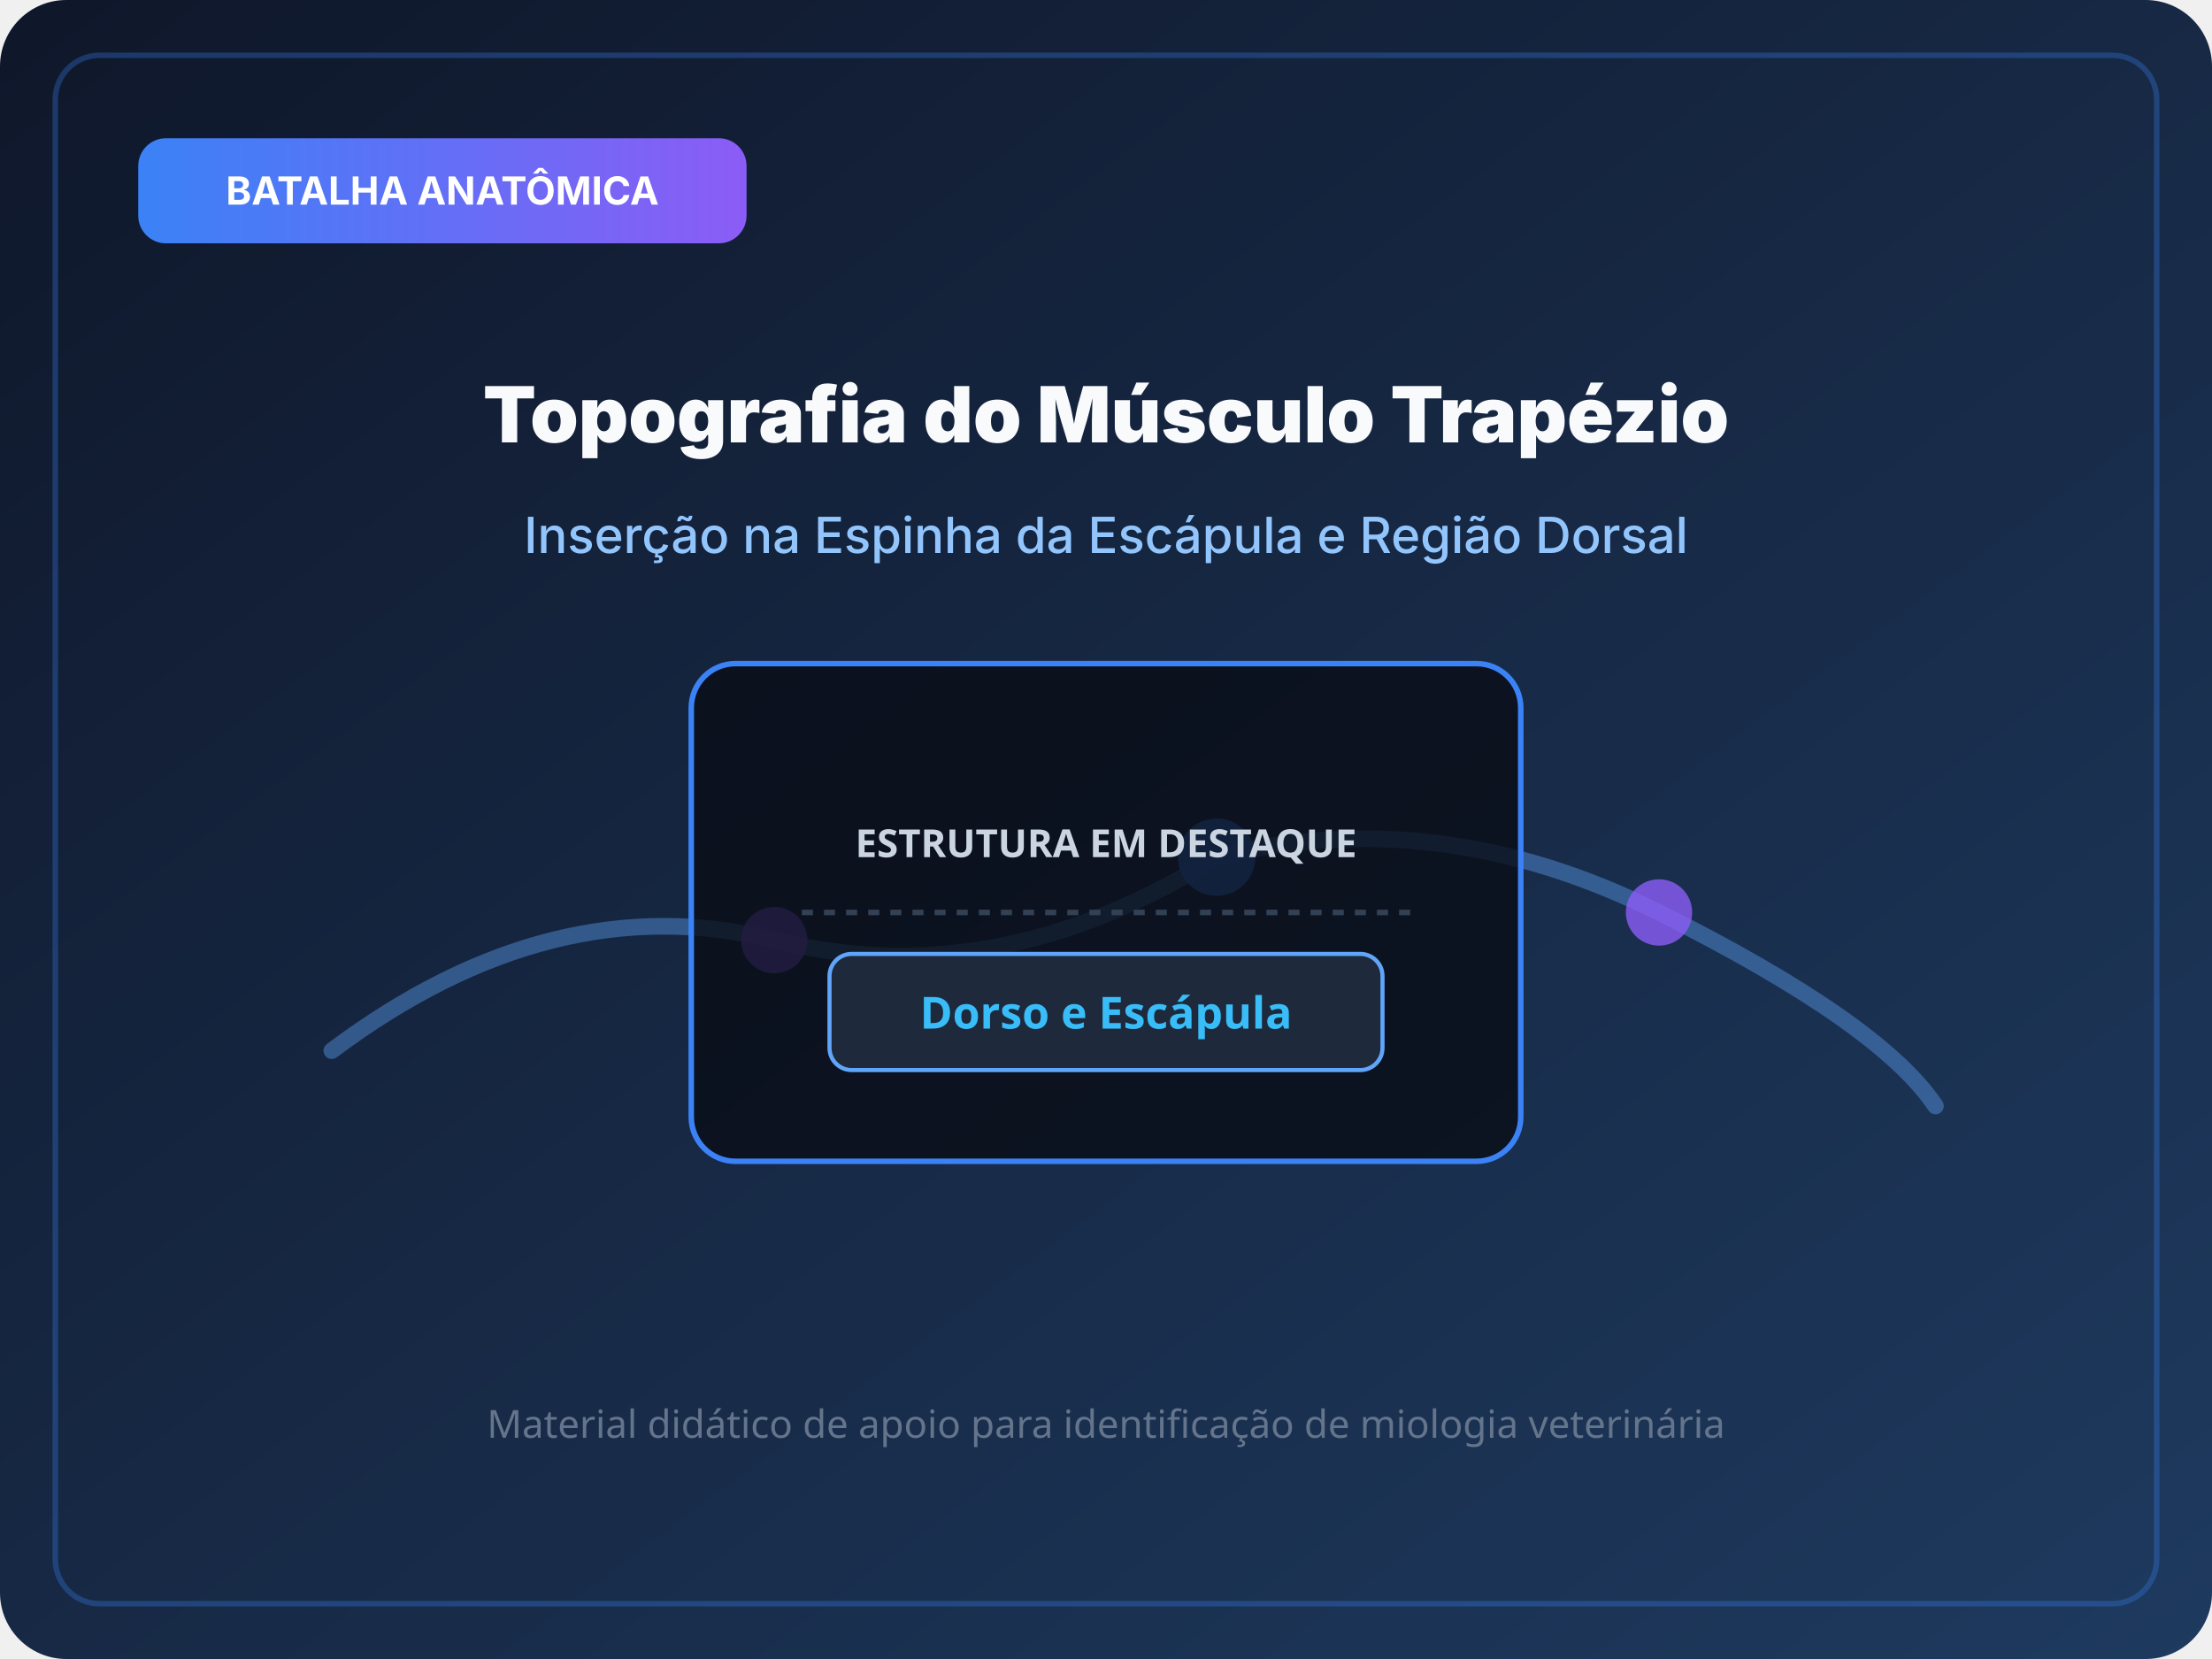
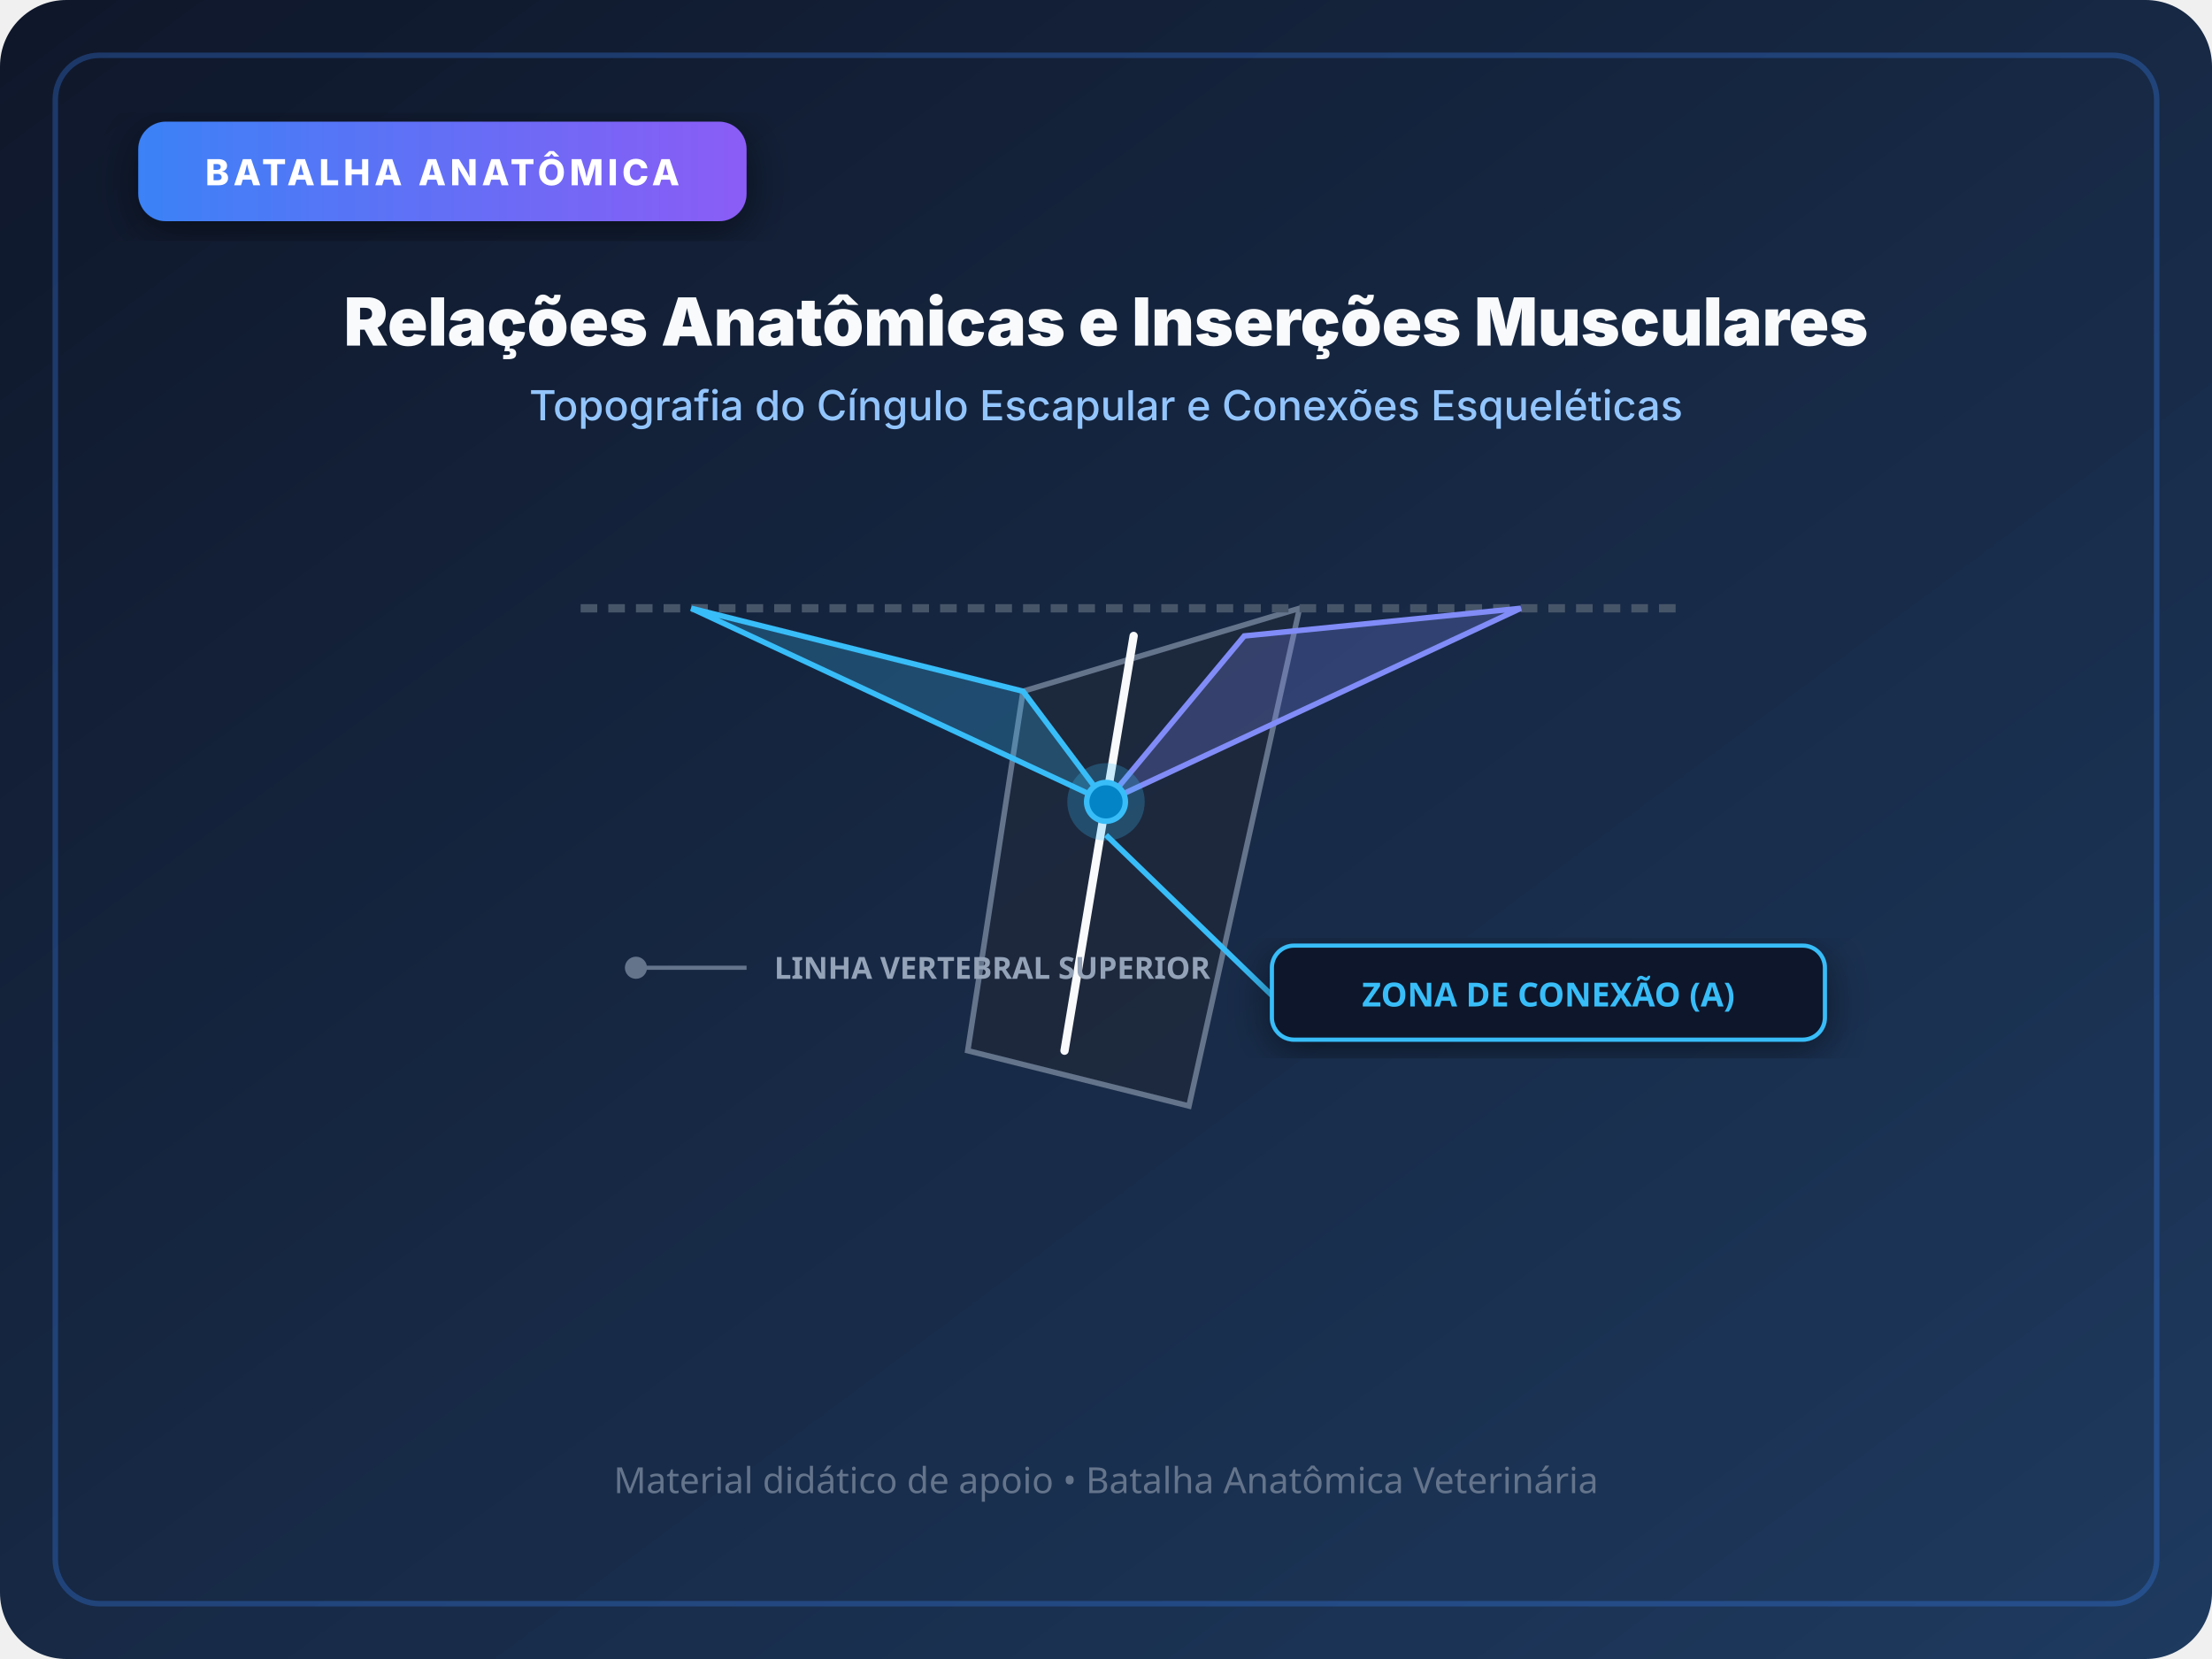
<svg xmlns="http://www.w3.org/2000/svg" viewBox="0 0 800 600" width="800" height="600">
  <defs>
-     <linearGradient id="bg" x1="0%" y1="0%" x2="100%" y2="100%">
+     <linearGradient id="bg_q7" x1="0%" y1="0%" x2="100%" y2="100%">
      <stop offset="0%" stop-color="#0f172a" />
      <stop offset="100%" stop-color="#1e3a5f" />
    </linearGradient>
-     <linearGradient id="accent" x1="0%" y1="0%" x2="100%" y2="0%">
+     <linearGradient id="accent_q7" x1="0%" y1="0%" x2="100%" y2="0%">
      <stop offset="0%" stop-color="#3b82f6" />
      <stop offset="100%" stop-color="#8b5cf6" />
    </linearGradient>
+     <filter id="shadow_q7" x="-20%" y="-20%" width="140%" height="140%">
+       <feDropShadow dx="0" dy="4" stdDeviation="8" flood-color="#000000" flood-opacity="0.5" />
+     </filter>
  </defs>
-   <rect width="800" height="600" fill="url(#bg)" rx="24" />
+   <rect width="800" height="600" fill="url(#bg_q7)" rx="24" />
  <rect x="20" y="20" width="760" height="560" fill="none" stroke="#3b82f6" stroke-opacity="0.3" stroke-width="2" rx="16" />
-   <path d="M 120 380 Q 200 320 280 340 T 440 310 Q 520 290 600 330 T 700 400" fill="none" stroke="#60a5fa" stroke-width="6" stroke-linecap="round" opacity="0.4" />
-   <circle cx="280" cy="340" r="12" fill="#8b5cf6" opacity="0.8" />
-   <circle cx="440" cy="310" r="14" fill="#3b82f6" opacity="0.8" />
-   <circle cx="600" cy="330" r="12" fill="#8b5cf6" opacity="0.8" />
-   <rect x="50" y="50" width="220" height="38" rx="10" fill="url(#accent)" />
-   <text x="160" y="74" fill="#ffffff" font-family="system-ui, -apple-system, sans-serif" font-size="14" font-weight="bold" text-anchor="middle">BATALHA ANATÔMICA</text>
-   <text x="400" y="160" fill="#f8fafc" font-family="system-ui, -apple-system, sans-serif" font-size="28" font-weight="900" text-anchor="middle">Topografia do Músculo Trapézio</text>
-   <text x="400" y="200" fill="#93c5fd" font-family="system-ui, -apple-system, sans-serif" font-size="18" font-weight="500" text-anchor="middle">Inserção na Espinha da Escápula e Região Dorsal</text>
-   <g transform="translate(250, 240)">
-     <rect width="300" height="180" rx="16" fill="#090d16" fill-opacity="0.8" stroke="#3b82f6" stroke-width="2" />
-     <path d="M 40 90 L 260 90" stroke="#334155" stroke-dasharray="4,4" stroke-width="2" />
-     <text x="150" y="70" fill="#cbd5e1" font-family="system-ui, sans-serif" font-size="14" font-weight="bold" text-anchor="middle">ESTRUTURA EM DESTAQUE</text>
-     <rect x="50" y="105" width="200" height="42" rx="8" fill="#1e293b" stroke="#60a5fa" stroke-width="1.5" />
-     <text x="150" y="132" fill="#38bdf8" font-family="system-ui, sans-serif" font-size="16" font-weight="bold" text-anchor="middle">Dorso e Escápula</text>
+   <rect x="50" y="44" width="220" height="36" rx="10" fill="url(#accent_q7)" filter="url(#shadow_q7)" />
+   <text x="160" y="67" fill="#ffffff" font-family="system-ui, -apple-system, sans-serif" font-size="13" font-weight="800" letter-spacing="1.5" text-anchor="middle">BATALHA ANATÔMICA</text>
+   <text x="400" y="125" fill="#f8fafc" font-family="system-ui, -apple-system, sans-serif" font-size="24" font-weight="900" text-anchor="middle">Relações Anatômicas e Inserções Musculares</text>
+   <text x="400" y="152" fill="#93c5fd" font-family="system-ui, -apple-system, sans-serif" font-size="15" font-weight="500" text-anchor="middle">Topografia do Cíngulo Escapular e Conexões Esqueléticas</text>
+   <g transform="translate(130, 170)">
+     <path d="M 240 80 L 340 50 L 300 230 L 220 210 Z" fill="#1e293b" fill-opacity="0.8" stroke="#64748b" stroke-width="2" />
+     <path d="M 280 60 L 255 210" stroke="#f8fafc" stroke-width="3" stroke-linecap="round" />
+     <line x1="80" y1="50" x2="480" y2="50" stroke="#475569" stroke-width="3" stroke-dasharray="6,4" />
+     <path d="M 120 50 L 270 120 L 240 80 Z" fill="#38bdf8" fill-opacity="0.25" stroke="#38bdf8" stroke-width="2" />
+     <path d="M 270 120 L 420 50 L 320 60 Z" fill="#818cf8" fill-opacity="0.25" stroke="#818cf8" stroke-width="2" />
+     <g transform="translate(270, 120)">
+       <circle cx="0" cy="0" r="14" fill="#38bdf8" fill-opacity="0.25" />
+       <circle cx="0" cy="0" r="7" fill="#0284c7" stroke="#38bdf8" stroke-width="2" />
+       <line x1="0" y1="12" x2="60" y2="70" stroke="#38bdf8" stroke-width="2" />
+       <rect x="60" y="52" width="200" height="34" rx="8" fill="#0f172a" stroke="#38bdf8" stroke-width="1.5" filter="url(#shadow_q7)" />
+       <text x="160" y="74" fill="#38bdf8" font-family="system-ui, sans-serif" font-size="12" font-weight="800" text-anchor="middle">ZONA DE CONEXÃO (A)</text>
+     </g>
+     <g transform="translate(100, 180)">
+       <circle cx="0" cy="0" r="4" fill="#64748b" />
+       <line x1="0" y1="0" x2="40" y2="0" stroke="#64748b" stroke-width="1.5" />
+       <text x="50" y="4" fill="#94a3b8" font-family="system-ui, sans-serif" font-size="11" font-weight="600">LINHA VERTEBRAL SUPERIOR</text>
+     </g>
  </g>
-   <text x="400" y="520" fill="#64748b" font-family="system-ui, sans-serif" font-size="14" text-anchor="middle">Material didático de apoio para identificação de miologia veterinária</text>
+   <text x="400" y="540" fill="#64748b" font-family="system-ui, sans-serif" font-size="13" text-anchor="middle">Material didático de apoio • Batalha Anatômica Veterinária</text>
</svg>
